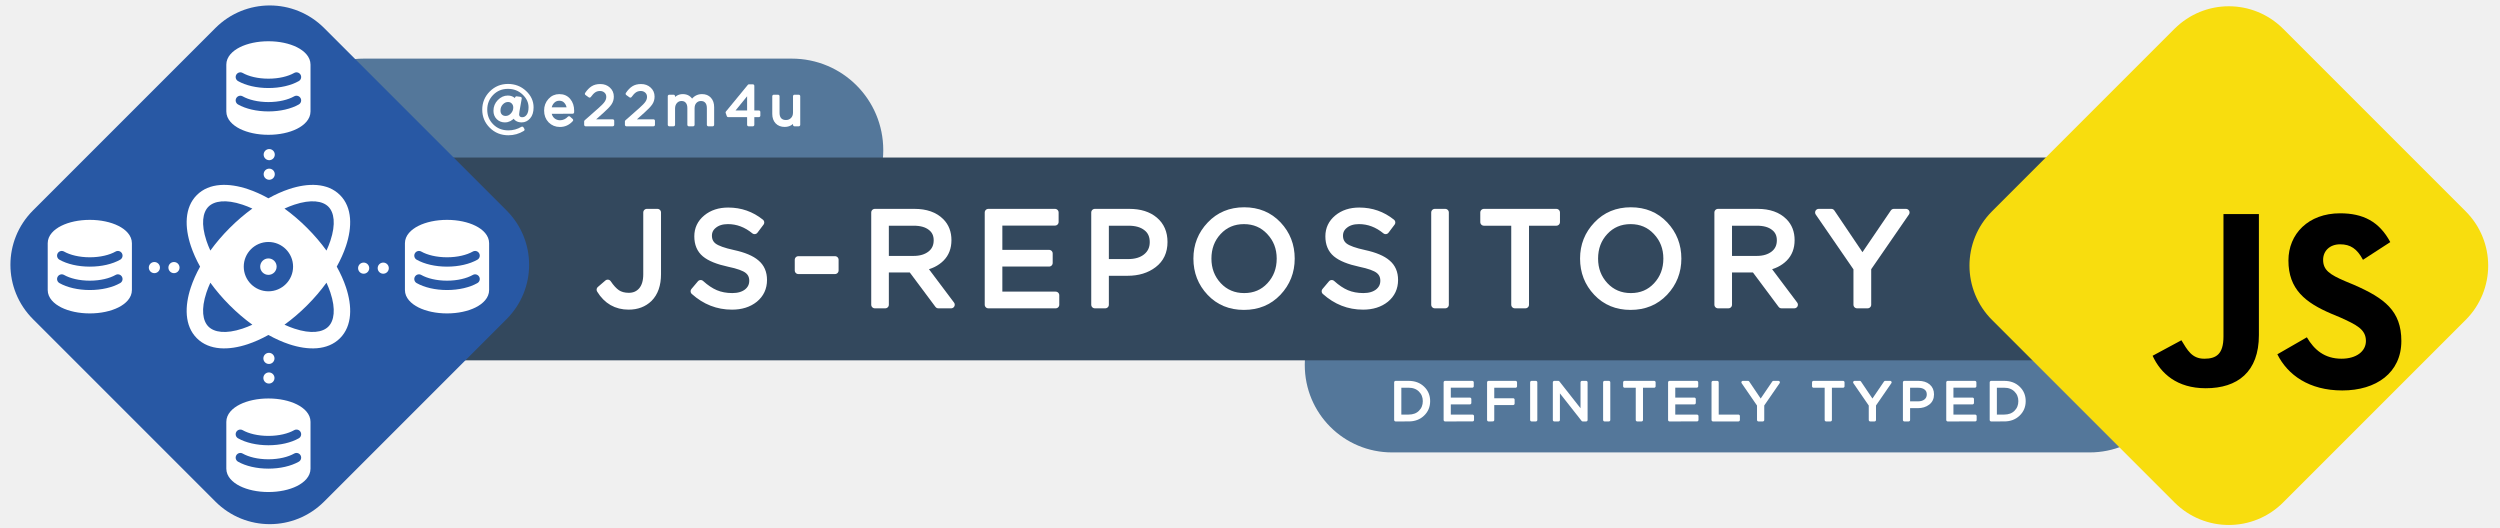
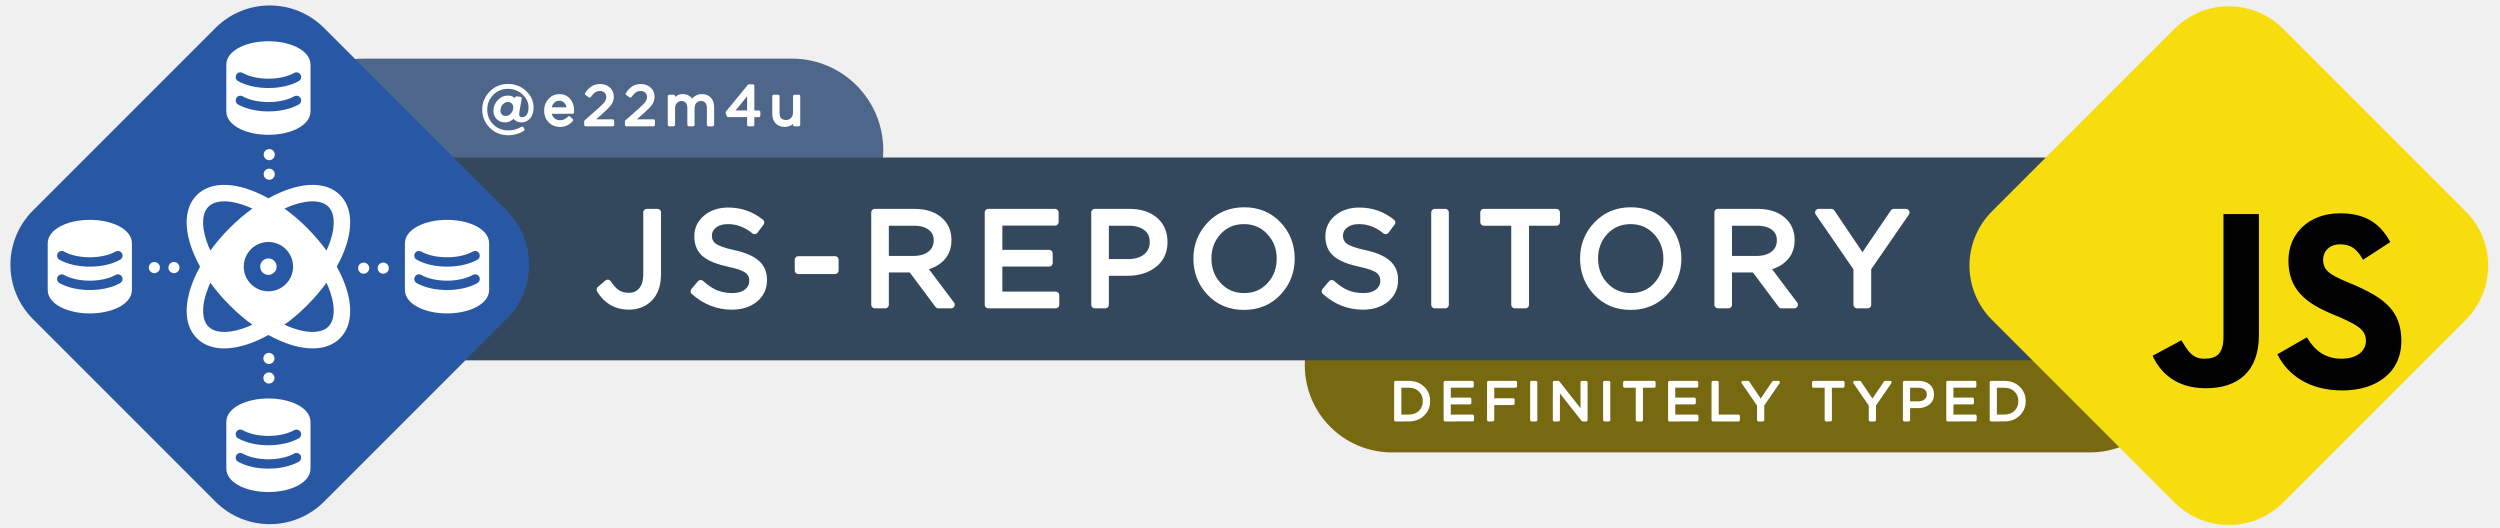
<svg xmlns="http://www.w3.org/2000/svg" width="1090" height="230" viewBox="0 0 288.396 60.854" version="1.1" id="svg5">
  <defs id="defs2" />
  <g id="layer1" />
  <g id="layer2">
-     <path id="rect5142" style="fill:#54779a;stroke-width:0.628;stroke-linecap:round;stroke-linejoin:round" d="m 41.968,6.762 h 49.361 c 5.852,0 10.563,4.711 10.563,10.563 0,5.852 -4.711,10.563 -10.563,10.563 H 41.968 c -5.852,0 -10.563,-4.711 -10.563,-10.563 0,-5.852 4.711,-10.563 10.563,-10.563 z" />
-     <path id="rect5142-8" style="fill:#54779a;stroke-width:0.628;stroke-linecap:round;stroke-linejoin:round" d="m 160.597,31.977 h 80.462 c 5.585,0 10.08,4.496 10.08,10.08 v 0.053 c 0,5.585 -4.496,10.08 -10.08,10.08 h -80.462 c -5.585,0 -10.08,-4.496 -10.08,-10.08 v -0.053 c 0,-5.585 4.496,-10.08 10.08,-10.08 z" />
+     <path id="rect5142" style="fill:#4d6689;stroke-width:0.628;stroke-linecap:round;stroke-linejoin:round;fill-opacity:1" d="m 41.968,6.762 h 49.361 c 5.852,0 10.563,4.711 10.563,10.563 0,5.852 -4.711,10.563 -10.563,10.563 H 41.968 c -5.852,0 -10.563,-4.711 -10.563,-10.563 0,-5.852 4.711,-10.563 10.563,-10.563 z" />
+     <path id="rect5142-8" style="fill:#776910;stroke-width:0.628;stroke-linecap:round;stroke-linejoin:round;fill-opacity:1" d="m 160.597,31.977 h 80.462 c 5.585,0 10.08,4.496 10.08,10.08 v 0.053 c 0,5.585 -4.496,10.08 -10.08,10.08 h -80.462 c -5.585,0 -10.08,-4.496 -10.08,-10.08 v -0.053 c 0,-5.585 4.496,-10.08 10.08,-10.08 z" />
    <path id="rect4399" style="fill:#33485d;stroke-width:0.146" d="M 39.386,18.172 H 242.678 c 6.481,0 11.698,5.217 11.698,11.698 0,6.481 -5.217,11.698 -11.698,11.698 H 39.386 c -6.481,0 -11.698,-5.217 -11.698,-11.698 0,-6.481 5.217,-11.698 11.698,-11.698 z" />
    <path id="rect2750" style="fill:#2858a4;stroke-width:0.132" d="M 3.808,24.273 24.846,3.235 c 3.475,-3.475 9.071,-3.475 12.547,-7e-7 L 58.432,24.273 c 3.475,3.475 3.475,9.071 0,12.547 l -21.039,21.039 c -3.475,3.475 -9.071,3.475 -12.547,0 L 3.808,36.82 c -3.475,-3.475 -3.475,-9.071 7e-7,-12.547 z" />
    <path id="rect2750-8" style="fill:#f8dd0e;stroke-width:0.132;fill-opacity:1" d="M 229.802,24.368 250.841,3.329 c 3.475,-3.475 9.071,-3.475 12.547,0 l 21.039,21.039 c 3.475,3.475 3.475,9.071 0,12.547 l -21.039,21.039 c -3.475,3.475 -9.071,3.475 -12.547,0 L 229.802,36.915 c -3.475,-3.475 -3.475,-9.071 0,-12.547 z" />
    <g id="g2746" transform="matrix(0.3893699,0,0,0.3893699,-76.33138,62.63237)" style="fill:#ffffff;fill-opacity:1">
      <path id="path2556-5-3" style="stroke-width:0.1" d="m 249.231,-81.578 a 1.65,1.65 0 0 1 -1.65,1.65 1.65,1.65 0 0 1 -1.65,-1.65 1.65,1.65 0 0 1 1.65,-1.65 1.65,1.65 0 0 1 1.65,1.65 z" />
      <path id="path2556-5" style="stroke-width:0.1" d="m 243.426,-81.578 a 1.65,1.65 0 0 1 -1.65,1.65 1.65,1.65 0 0 1 -1.65,-1.65 1.65,1.65 0 0 1 1.65,-1.65 1.65,1.65 0 0 1 1.65,1.65 z" />
      <path id="path2556-56" style="stroke-width:0.1" d="m 305.428,-81.412 a 1.65,1.65 0 0 1 -1.65,1.65 1.65,1.65 0 0 1 -1.65,-1.65 1.65,1.65 0 0 1 1.65,-1.65 1.65,1.65 0 0 1 1.65,1.65 z" />
      <path id="path2556-5-2" style="stroke-width:0.1" d="m 311.232,-81.412 a 1.65,1.65 0 0 1 -1.65,1.65 1.65,1.65 0 0 1 -1.65,-1.65 1.65,1.65 0 0 1 1.65,-1.65 1.65,1.65 0 0 1 1.65,1.65 z" />
      <path id="path2556-5-27" style="stroke-width:0.1" transform="rotate(90)" d="m -113.397,-275.8 a 1.65,1.65 0 0 1 -1.65,1.65 1.65,1.65 0 0 1 -1.65,-1.65 1.65,1.65 0 0 1 1.65,-1.65 1.65,1.65 0 0 1 1.65,1.65 z" />
      <path id="path2556-5-3-0" style="stroke-width:0.1" transform="rotate(90)" d="m -107.592,-275.8 a 1.65,1.65 0 0 1 -1.65,1.65 1.65,1.65 0 0 1 -1.65,-1.65 1.65,1.65 0 0 1 1.65,-1.65 1.65,1.65 0 0 1 1.65,1.65 z" />
      <path id="path2556-1-2" style="stroke-width:0.1" transform="rotate(90)" d="m -53.023,-275.713 a 1.65,1.65 0 0 1 -1.65,1.65 1.65,1.65 0 0 1 -1.65,-1.65 1.65,1.65 0 0 1 1.65,-1.65 1.65,1.65 0 0 1 1.65,1.65 z" />
      <path id="path2556-5-27-6" style="stroke-width:0.1" transform="rotate(90)" d="m -47.218,-275.713 a 1.65,1.65 0 0 1 -1.65,1.65 1.65,1.65 0 0 1 -1.65,-1.65 1.65,1.65 0 0 1 1.65,-1.65 1.65,1.65 0 0 1 1.65,1.65 z" />
      <path fill-rule="evenodd" clip-rule="evenodd" d="m 235.118,-88.788 c 0,-2.338 -1.86,-4.082 -4.013,-5.159 -2.237,-1.118 -5.229,-1.77 -8.459,-1.77 -3.23,0 -6.223,0.652 -8.459,1.77 -2.154,1.077 -4.013,2.821 -4.013,5.159 v 13.858 c 0,2.338 1.86,4.082 4.013,5.159 2.237,1.118 5.229,1.77 8.459,1.77 3.23,0 6.223,-0.652 8.459,-1.77 2.154,-1.077 4.013,-2.821 4.013,-5.159 z m -21.993,9.913 c 0.377,-0.666 1.223,-0.9 1.889,-0.523 1.775,1.005 4.497,1.697 7.632,1.697 3.135,0 5.857,-0.691 7.632,-1.697 0.666,-0.377 1.512,-0.143 1.889,0.523 0.377,0.666 0.143,1.512 -0.523,1.889 -2.288,1.296 -5.51,2.057 -8.998,2.057 -3.488,0 -6.71,-0.76 -8.998,-2.057 -0.666,-0.377 -0.9,-1.223 -0.523,-1.889 z m 1.889,-7.452 c -0.666,-0.377 -1.512,-0.143 -1.889,0.523 -0.377,0.666 -0.143,1.512 0.523,1.889 2.288,1.296 5.51,2.057 8.998,2.057 3.488,0 6.71,-0.76 8.998,-2.057 0.666,-0.377 0.9,-1.223 0.523,-1.889 -0.377,-0.666 -1.223,-0.9 -1.889,-0.523 -1.774,1.005 -4.497,1.697 -7.632,1.697 -3.135,0 -5.857,-0.691 -7.632,-1.697 z" fill="#323232" id="path1436" style="fill:#ffffff;fill-opacity:1;stroke-width:1.386" />
      <path fill-rule="evenodd" clip-rule="evenodd" d="m 288.034,-141.705 c 0,-2.338 -1.86,-4.082 -4.013,-5.159 -2.237,-1.118 -5.229,-1.77 -8.459,-1.77 -3.23,0 -6.223,0.652 -8.459,1.77 -2.154,1.077 -4.013,2.821 -4.013,5.159 v 13.858 c 0,2.338 1.86,4.082 4.013,5.159 2.237,1.118 5.229,1.77 8.459,1.77 3.23,0 6.223,-0.652 8.459,-1.77 2.154,-1.077 4.013,-2.821 4.013,-5.159 z m -21.993,9.913 c 0.377,-0.666 1.223,-0.9 1.889,-0.523 1.775,1.005 4.497,1.697 7.632,1.697 3.135,0 5.857,-0.691 7.632,-1.697 0.666,-0.377 1.512,-0.143 1.889,0.523 0.377,0.666 0.143,1.512 -0.523,1.889 -2.288,1.296 -5.51,2.057 -8.998,2.057 -3.488,0 -6.71,-0.76 -8.998,-2.057 -0.666,-0.377 -0.9,-1.223 -0.523,-1.889 z m 1.889,-7.452 c -0.666,-0.377 -1.512,-0.143 -1.889,0.523 -0.377,0.666 -0.143,1.512 0.523,1.889 2.288,1.296 5.51,2.057 8.998,2.057 3.488,0 6.71,-0.76 8.998,-2.057 0.666,-0.377 0.9,-1.223 0.523,-1.889 -0.377,-0.666 -1.223,-0.9 -1.889,-0.523 -1.774,1.005 -4.497,1.697 -7.632,1.697 -3.135,0 -5.857,-0.691 -7.632,-1.697 z" fill="#323232" id="path1436-3" style="fill:#ffffff;fill-opacity:1;stroke-width:1.386" />
      <path fill-rule="evenodd" clip-rule="evenodd" d="m 288.034,-35.871 c 0,-2.338 -1.86,-4.082 -4.013,-5.159 -2.237,-1.118 -5.229,-1.77 -8.459,-1.77 -3.23,0 -6.223,0.652 -8.459,1.77 -2.154,1.077 -4.013,2.821 -4.013,5.159 v 13.858 c 0,2.338 1.86,4.082 4.013,5.159 2.237,1.118 5.229,1.77 8.459,1.77 3.23,0 6.223,-0.652 8.459,-1.77 2.154,-1.077 4.013,-2.821 4.013,-5.159 z m -21.993,9.913 c 0.377,-0.666 1.223,-0.9 1.889,-0.523 1.775,1.005 4.497,1.697 7.632,1.697 3.135,0 5.857,-0.691 7.632,-1.697 0.666,-0.377 1.512,-0.143 1.889,0.523 0.377,0.666 0.143,1.512 -0.523,1.889 -2.288,1.296 -5.51,2.057 -8.998,2.057 -3.488,0 -6.71,-0.76 -8.998,-2.057 -0.666,-0.377 -0.9,-1.223 -0.523,-1.889 z m 1.889,-7.452 c -0.666,-0.377 -1.512,-0.143 -1.889,0.523 -0.377,0.666 -0.143,1.512 0.523,1.889 2.288,1.296 5.51,2.057 8.998,2.057 3.488,0 6.71,-0.76 8.998,-2.057 0.666,-0.377 0.9,-1.223 0.523,-1.889 -0.377,-0.666 -1.223,-0.9 -1.889,-0.523 -1.774,1.005 -4.497,1.697 -7.632,1.697 -3.135,0 -5.857,-0.691 -7.632,-1.697 z" fill="#323232" id="path1436-6" style="fill:#ffffff;fill-opacity:1;stroke-width:1.386" />
      <path fill-rule="evenodd" clip-rule="evenodd" d="m 340.951,-88.788 c 0,-2.338 -1.86,-4.082 -4.013,-5.159 -2.237,-1.118 -5.229,-1.77 -8.459,-1.77 -3.23,0 -6.223,0.652 -8.459,1.77 -2.154,1.077 -4.013,2.821 -4.013,5.159 v 13.858 c 0,2.338 1.86,4.082 4.013,5.159 2.237,1.118 5.229,1.77 8.459,1.77 3.23,0 6.223,-0.652 8.459,-1.77 2.154,-1.077 4.013,-2.821 4.013,-5.159 z m -21.993,9.913 c 0.377,-0.666 1.223,-0.9 1.889,-0.523 1.775,1.005 4.497,1.697 7.632,1.697 3.135,0 5.857,-0.691 7.632,-1.697 0.666,-0.377 1.512,-0.143 1.889,0.523 0.377,0.666 0.143,1.512 -0.523,1.889 -2.288,1.296 -5.51,2.057 -8.998,2.057 -3.488,0 -6.71,-0.76 -8.998,-2.057 -0.666,-0.377 -0.9,-1.223 -0.523,-1.889 z m 1.889,-7.452 c -0.666,-0.377 -1.512,-0.143 -1.889,0.523 -0.377,0.666 -0.143,1.512 0.523,1.889 2.288,1.296 5.51,2.057 8.998,2.057 3.488,0 6.71,-0.76 8.998,-2.057 0.666,-0.377 0.9,-1.223 0.523,-1.889 -0.377,-0.666 -1.223,-0.9 -1.889,-0.523 -1.774,1.005 -4.497,1.697 -7.632,1.697 -3.135,0 -5.857,-0.691 -7.632,-1.697 z" fill="#323232" id="path1436-7" style="fill:#ffffff;fill-opacity:1;stroke-width:1.386" />
      <path fill-rule="evenodd" clip-rule="evenodd" d="m 269.443,-104.837 c 1.99,0.663 4.047,1.582 6.119,2.734 2.072,-1.152 4.13,-2.07 6.119,-2.734 5.564,-1.855 11.395,-1.924 15.089,1.77 3.694,3.694 3.625,9.525 1.771,15.089 -0.663,1.99 -1.582,4.047 -2.734,6.119 1.152,2.072 2.07,4.129 2.734,6.119 1.855,5.564 1.924,11.395 -1.771,15.089 -3.694,3.694 -9.525,3.625 -15.089,1.77 -1.99,-0.663 -4.047,-1.582 -6.119,-2.734 -2.072,1.152 -4.129,2.07 -6.119,2.734 -5.564,1.855 -11.395,1.924 -15.089,-1.771 -3.694,-3.694 -3.625,-9.525 -1.77,-15.089 0.663,-1.99 1.582,-4.047 2.734,-6.119 -1.152,-2.072 -2.07,-4.13 -2.734,-6.119 -1.855,-5.564 -1.924,-11.395 1.77,-15.089 3.694,-3.694 9.525,-3.625 15.089,-1.77 z m 24.476,15.319 c 1.672,-5.015 1.093,-8.417 -0.594,-10.104 -1.687,-1.687 -5.089,-2.265 -10.104,-0.594 -0.94,0.313 -1.91,0.699 -2.9,1.154 2.29,1.658 4.549,3.581 6.706,5.738 2.157,2.157 4.08,4.416 5.738,6.706 0.455,-0.99 0.841,-1.96 1.154,-2.9 z m -29.822,-3.806 c 2.157,-2.157 4.416,-4.08 6.706,-5.738 -0.99,-0.455 -1.96,-0.841 -2.9,-1.154 -5.015,-1.672 -8.417,-1.093 -10.104,0.594 -1.687,1.687 -2.265,5.089 -0.594,10.104 0.313,0.94 0.699,1.91 1.154,2.9 1.658,-2.29 3.581,-4.549 5.738,-6.706 z m 22.93,22.93 c 2.157,-2.157 4.08,-4.416 5.738,-6.706 0.455,0.99 0.841,1.96 1.154,2.9 1.672,5.015 1.093,8.417 -0.594,10.104 -1.686,1.686 -5.089,2.265 -10.104,0.594 -0.94,-0.313 -1.91,-0.699 -2.9,-1.154 2.29,-1.658 4.549,-3.581 6.706,-5.738 z m -22.931,2.52e-4 c 2.157,2.157 4.416,4.08 6.706,5.738 -0.99,0.455 -1.96,0.841 -2.9,1.154 -5.015,1.672 -8.417,1.093 -10.104,-0.594 -1.687,-1.686 -2.265,-5.089 -0.594,-10.104 0.313,-0.94 0.699,-1.91 1.154,-2.9 1.658,2.29 3.58,4.549 5.738,6.706 z m 9.029,-11.465 c 0,-1.345 1.09,-2.436 2.436,-2.436 1.345,-4e-6 2.436,1.09 2.436,2.436 0,1.345 -1.09,2.436 -2.436,2.436 -1.345,3e-6 -2.436,-1.09 -2.436,-2.436 z m 2.436,-7.307 c -4.036,3e-6 -7.307,3.271 -7.307,7.307 0,4.035 3.271,7.307 7.307,7.307 4.036,-2e-6 7.307,-3.272 7.307,-7.307 0,-4.036 -3.271,-7.307 -7.307,-7.307 z" fill="#323232" id="path1583" style="fill:#ffffff;fill-opacity:1;stroke-width:2.436" />
    </g>
    <path d="m 266.117,38.911 c 0.851,1.447 2.044,2.469 4.002,2.469 1.703,0 2.81,-0.851 2.81,-2.043 0,-1.362 -1.107,-1.873 -2.98,-2.725 l -1.022,-0.426 c -2.98,-1.277 -4.938,-2.81 -4.938,-6.131 0,-3.065 2.299,-5.449 5.96,-5.449 2.64,0 4.513,0.937 5.79,3.321 l -3.15,2.044 c -0.681,-1.277 -1.447,-1.788 -2.64,-1.788 -1.192,0 -1.958,0.766 -1.958,1.788 0,1.192 0.766,1.703 2.554,2.469 l 1.022,0.426 c 3.491,1.533 5.449,2.98 5.449,6.471 0,3.661 -2.895,5.705 -6.812,5.705 -3.832,0 -6.301,-1.788 -7.493,-4.172 z m -14.475,0.341 c 0.681,1.107 1.192,2.129 2.64,2.129 1.362,0 2.214,-0.511 2.214,-2.554 V 24.692 h 4.087 v 13.964 c 0,4.257 -2.469,6.131 -6.131,6.131 -3.321,0 -5.194,-1.703 -6.131,-3.746 z" id="path4403" style="stroke-width:0.085" />
    <g aria-label="JS-REPOSITORY" id="text4884" style="font-weight:bold;font-size:15.202px;line-height:3.5;font-family:'Gotham Pro';-inkscape-font-specification:'Gotham Pro Bold';text-align:center;letter-spacing:2.102px;text-anchor:middle;fill:#ffffff;stroke-width:0.832" transform="translate(-0.3756995,-0.2409343)">
      <path d="m 72.9,35.545 q -2.128,0 -3.284,-1.885 l 0.866,-0.745 q 0.517,0.775 1.064,1.155 0.562,0.365 1.368,0.365 0.927,0 1.505,-0.654 0.578,-0.669 0.578,-1.9 v -7.13 h 1.216 v 7.114 q 0,1.824 -0.973,2.797 -0.912,0.882 -2.341,0.882 z" style="font-weight:normal;-inkscape-font-specification:'Gotham Pro';stroke:#ffffff;stroke-linecap:round;stroke-linejoin:round" id="path6763" />
      <path d="m 84.807,35.545 q -2.447,0 -4.348,-1.703 l 0.745,-0.882 q 0.851,0.775 1.703,1.14 0.866,0.365 1.946,0.365 1.064,0 1.718,-0.502 0.654,-0.517 0.654,-1.338 0,-0.775 -0.578,-1.231 -0.578,-0.456 -2.189,-0.79 -1.9,-0.41 -2.736,-1.11 -0.836,-0.699 -0.836,-1.991 0,-1.262 0.988,-2.083 0.988,-0.821 2.508,-0.821 2.113,0 3.74,1.307 l -0.699,0.927 q -1.414,-1.155 -3.071,-1.155 -1.019,0 -1.642,0.502 -0.623,0.486 -0.623,1.247 0,0.79 0.593,1.247 0.608,0.456 2.295,0.821 1.809,0.395 2.63,1.11 0.836,0.699 0.836,1.931 0,1.353 -1.019,2.189 -1.019,0.821 -2.615,0.821 z" style="font-weight:normal;-inkscape-font-specification:'Gotham Pro';stroke:#ffffff;stroke-linecap:round;stroke-linejoin:round" id="path6765" />
      <path d="m 92.473,31.44 v -1.231 h 4.226 v 1.231 z" style="font-weight:normal;-inkscape-font-specification:'Gotham Pro';stroke:#ffffff;stroke-linecap:round;stroke-linejoin:round" id="path6767" />
      <path d="m 101.295,35.393 v -10.641 h 4.576 q 1.961,0 3.025,1.064 0.821,0.821 0.821,2.128 0,1.277 -0.79,2.067 -0.79,0.79 -2.098,1.034 l 3.268,4.348 h -1.475 l -3.086,-4.135 h -3.04 v 4.135 z m 1.201,-5.214 h 3.268 q 1.216,0 1.976,-0.593 0.76,-0.593 0.76,-1.627 0,-0.988 -0.73,-1.535 -0.714,-0.562 -1.991,-0.562 h -3.284 z" style="font-weight:normal;-inkscape-font-specification:'Gotham Pro';stroke:#ffffff;stroke-linecap:round;stroke-linejoin:round" id="path6769" />
      <path d="m 114.388,35.393 v -10.641 h 7.692 v 1.095 h -6.491 v 3.633 h 5.807 v 1.095 h -5.807 v 3.724 h 6.567 v 1.095 z" style="font-weight:normal;-inkscape-font-specification:'Gotham Pro';stroke:#ffffff;stroke-linecap:round;stroke-linejoin:round" id="path6771" />
      <path d="m 126.675,35.393 v -10.641 h 3.983 q 1.824,0 2.904,0.912 1.079,0.912 1.079,2.493 0,1.657 -1.201,2.569 -1.186,0.912 -2.98,0.912 h -2.584 v 3.755 z m 1.201,-4.849 h 2.63 q 1.323,0 2.113,-0.638 0.806,-0.654 0.806,-1.733 0,-1.11 -0.775,-1.703 -0.76,-0.608 -2.083,-0.608 h -2.691 z" style="font-weight:normal;-inkscape-font-specification:'Gotham Pro';stroke:#ffffff;stroke-linecap:round;stroke-linejoin:round" id="path6773" />
      <path d="m 147.78,33.964 q -1.535,1.611 -3.907,1.611 -2.371,0 -3.892,-1.611 -1.52,-1.611 -1.52,-3.892 0,-2.265 1.535,-3.876 1.535,-1.627 3.907,-1.627 2.371,0 3.892,1.611 1.52,1.611 1.52,3.892 0,2.265 -1.535,3.892 z m -6.886,-0.775 q 1.201,1.277 3.01,1.277 1.809,0 2.98,-1.262 1.186,-1.277 1.186,-3.132 0,-1.839 -1.201,-3.116 -1.186,-1.277 -2.995,-1.277 -1.809,0 -2.995,1.277 -1.171,1.262 -1.171,3.116 0,1.839 1.186,3.116 z" style="font-weight:normal;-inkscape-font-specification:'Gotham Pro';stroke:#ffffff;stroke-linecap:round;stroke-linejoin:round" id="path6775" />
      <path d="m 157.605,35.545 q -2.447,0 -4.348,-1.703 l 0.745,-0.882 q 0.851,0.775 1.703,1.14 0.866,0.365 1.946,0.365 1.064,0 1.718,-0.502 0.654,-0.517 0.654,-1.338 0,-0.775 -0.578,-1.231 -0.578,-0.456 -2.189,-0.79 -1.9,-0.41 -2.736,-1.11 -0.836,-0.699 -0.836,-1.991 0,-1.262 0.988,-2.083 0.988,-0.821 2.508,-0.821 2.113,0 3.74,1.307 l -0.699,0.927 q -1.414,-1.155 -3.071,-1.155 -1.019,0 -1.642,0.502 -0.623,0.486 -0.623,1.247 0,0.79 0.593,1.247 0.608,0.456 2.295,0.821 1.809,0.395 2.63,1.11 0.836,0.699 0.836,1.931 0,1.353 -1.019,2.189 -1.019,0.821 -2.615,0.821 z" style="font-weight:normal;-inkscape-font-specification:'Gotham Pro';stroke:#ffffff;stroke-linecap:round;stroke-linejoin:round" id="path6777" />
      <path d="m 165.894,35.393 v -10.641 h 1.201 v 10.641 z" style="font-weight:normal;-inkscape-font-specification:'Gotham Pro';stroke:#ffffff;stroke-linecap:round;stroke-linejoin:round" id="path6779" />
      <path d="m 175.126,35.393 v -9.531 h -3.572 v -1.11 h 8.361 v 1.11 h -3.572 v 9.531 z" style="font-weight:normal;-inkscape-font-specification:'Gotham Pro';stroke:#ffffff;stroke-linecap:round;stroke-linejoin:round" id="path6781" />
      <path d="m 192.384,33.964 q -1.535,1.611 -3.907,1.611 -2.371,0 -3.892,-1.611 -1.52,-1.611 -1.52,-3.892 0,-2.265 1.535,-3.876 1.535,-1.627 3.907,-1.627 2.371,0 3.892,1.611 1.52,1.611 1.52,3.892 0,2.265 -1.535,3.892 z m -6.886,-0.775 q 1.201,1.277 3.01,1.277 1.809,0 2.98,-1.262 1.186,-1.277 1.186,-3.132 0,-1.839 -1.201,-3.116 -1.186,-1.277 -2.995,-1.277 -1.809,0 -2.995,1.277 -1.171,1.262 -1.171,3.116 0,1.839 1.186,3.116 z" style="font-weight:normal;-inkscape-font-specification:'Gotham Pro';stroke:#ffffff;stroke-linecap:round;stroke-linejoin:round" id="path6783" />
      <path d="m 198.561,35.393 v -10.641 h 4.576 q 1.961,0 3.025,1.064 0.821,0.821 0.821,2.128 0,1.277 -0.79,2.067 -0.79,0.79 -2.098,1.034 l 3.268,4.348 h -1.475 l -3.086,-4.135 h -3.04 v 4.135 z m 1.201,-5.214 h 3.268 q 1.216,0 1.976,-0.593 0.76,-0.593 0.76,-1.627 0,-0.988 -0.73,-1.535 -0.714,-0.562 -1.991,-0.562 h -3.284 z" style="font-weight:normal;-inkscape-font-specification:'Gotham Pro';stroke:#ffffff;stroke-linecap:round;stroke-linejoin:round" id="path6785" />
      <path d="m 214.603,35.393 v -4.211 l -4.424,-6.43 h 1.459 l 3.588,5.321 3.618,-5.321 h 1.399 l -4.424,6.415 v 4.226 z" style="font-weight:normal;-inkscape-font-specification:'Gotham Pro';stroke:#ffffff;stroke-linecap:round;stroke-linejoin:round" id="path6787" />
    </g>
    <g aria-label="@e22m4u" id="text4884-9" style="font-weight:bold;font-size:6.377px;line-height:3.5;font-family:'Gotham Pro';-inkscape-font-specification:'Gotham Pro Bold';text-align:center;letter-spacing:0.882px;text-anchor:middle;fill:#ffffff;stroke-width:0.349" transform="translate(-0.3756995,-0.2409343)">
      <path d="m 59.025,15.671 q -1.212,0 -2.028,-0.816 -0.816,-0.81 -0.816,-1.964 0,-1.148 0.81,-1.97 0.816,-0.823 1.983,-0.823 1.154,0 1.964,0.759 0.816,0.752 0.816,1.766 0,0.759 -0.357,1.161 -0.351,0.402 -0.835,0.402 -0.338,0 -0.568,-0.14 -0.23,-0.147 -0.325,-0.395 -0.453,0.536 -1.052,0.536 -0.478,0 -0.81,-0.319 -0.332,-0.325 -0.332,-0.842 0,-0.657 0.453,-1.122 0.459,-0.466 1.02,-0.466 0.631,0 0.931,0.529 l 0.083,-0.44 0.427,0.057 -0.255,1.448 q -0.045,0.249 -0.045,0.389 0,0.242 0.14,0.383 0.147,0.134 0.402,0.134 0.37,0 0.631,-0.338 0.261,-0.338 0.261,-0.976 0,-0.905 -0.746,-1.607 -0.74,-0.701 -1.805,-0.701 -1.09,0 -1.83,0.752 -0.733,0.752 -0.733,1.824 0,1.078 0.74,1.817 0.74,0.746 1.875,0.746 0.848,0 1.588,-0.434 l 0.102,0.172 q -0.784,0.478 -1.69,0.478 z m -0.312,-1.881 q 0.408,0 0.727,-0.344 0.319,-0.351 0.319,-0.803 0,-0.351 -0.223,-0.58 -0.217,-0.23 -0.555,-0.23 -0.414,0 -0.733,0.338 -0.312,0.338 -0.312,0.823 0,0.37 0.217,0.587 0.217,0.21 0.561,0.21 z" style="font-weight:normal;-inkscape-font-specification:'Gotham Pro';stroke:#ffffff;stroke-linecap:round;stroke-linejoin:round" id="path6790" />
      <path d="m 63.816,13.191 q 0.051,0.504 0.376,0.803 0.332,0.293 0.784,0.293 0.593,0 1.039,-0.466 l 0.306,0.274 q -0.555,0.619 -1.358,0.619 -0.695,0 -1.173,-0.478 -0.472,-0.485 -0.472,-1.243 0,-0.721 0.453,-1.218 0.453,-0.504 1.129,-0.504 0.708,0 1.122,0.497 0.414,0.497 0.414,1.25 0,0.096 -0.006,0.172 z m 0,-0.395 h 2.123 q -0.045,-0.478 -0.319,-0.791 -0.268,-0.319 -0.733,-0.319 -0.421,0 -0.721,0.312 -0.3,0.312 -0.351,0.797 z" style="font-weight:normal;-inkscape-font-specification:'Gotham Pro';stroke:#ffffff;stroke-linecap:round;stroke-linejoin:round" id="path6792" />
      <path d="m 67.938,14.638 v -0.389 l 1.62,-1.428 q 0.523,-0.459 0.727,-0.765 0.204,-0.306 0.204,-0.638 0,-0.383 -0.261,-0.619 -0.261,-0.236 -0.638,-0.236 -0.363,0 -0.644,0.185 -0.274,0.185 -0.555,0.58 l -0.37,-0.268 q 0.325,-0.485 0.689,-0.714 0.363,-0.236 0.918,-0.236 0.599,0 0.988,0.363 0.395,0.357 0.395,0.912 0,0.459 -0.249,0.816 -0.249,0.357 -0.88,0.918 l -1.192,1.059 h 2.366 v 0.459 z" style="font-weight:normal;-inkscape-font-specification:'Gotham Pro';stroke:#ffffff;stroke-linecap:round;stroke-linejoin:round" id="path6794" />
      <path d="m 72.639,14.638 v -0.389 l 1.62,-1.428 q 0.523,-0.459 0.727,-0.765 0.204,-0.306 0.204,-0.638 0,-0.383 -0.261,-0.619 -0.261,-0.236 -0.638,-0.236 -0.363,0 -0.644,0.185 -0.274,0.185 -0.555,0.58 l -0.37,-0.268 q 0.325,-0.485 0.689,-0.714 0.363,-0.236 0.918,-0.236 0.599,0 0.988,0.363 0.395,0.357 0.395,0.912 0,0.459 -0.249,0.816 -0.249,0.357 -0.88,0.918 l -1.192,1.059 H 75.757 v 0.459 z" style="font-weight:normal;-inkscape-font-specification:'Gotham Pro';stroke:#ffffff;stroke-linecap:round;stroke-linejoin:round" id="path6796" />
      <path d="m 77.583,14.638 v -3.297 h 0.491 v 0.555 q 0.414,-0.625 1.065,-0.625 0.74,0 1.059,0.657 0.427,-0.657 1.161,-0.657 0.568,0 0.893,0.357 0.332,0.357 0.332,0.969 v 2.041 h -0.491 v -1.926 q 0,-0.478 -0.23,-0.733 -0.223,-0.261 -0.625,-0.261 -0.389,0 -0.65,0.274 -0.261,0.274 -0.261,0.746 v 1.9 h -0.485 v -1.939 q 0,-0.459 -0.23,-0.721 -0.223,-0.261 -0.619,-0.261 -0.395,0 -0.657,0.293 -0.261,0.293 -0.261,0.746 v 1.881 z" style="font-weight:normal;-inkscape-font-specification:'Gotham Pro';stroke:#ffffff;stroke-linecap:round;stroke-linejoin:round" id="path6798" />
      <path d="m 86.735,14.638 v -1.059 h -2.353 l -0.128,-0.363 2.525,-3.074 h 0.44 v 3.016 h 0.695 v 0.421 h -0.695 v 1.059 z m -1.875,-1.479 h 1.875 v -2.302 z" style="font-weight:normal;-inkscape-font-specification:'Gotham Pro';stroke:#ffffff;stroke-linecap:round;stroke-linejoin:round" id="path6800" />
      <path d="m 90.901,14.708 q -0.587,0 -0.925,-0.357 -0.338,-0.363 -0.338,-0.963 v -2.047 h 0.491 v 1.926 q 0,0.466 0.236,0.733 0.242,0.261 0.676,0.261 0.427,0 0.708,-0.287 0.281,-0.287 0.281,-0.746 v -1.888 h 0.485 v 3.297 h -0.485 v -0.574 q -0.402,0.644 -1.129,0.644 z" style="font-weight:normal;-inkscape-font-specification:'Gotham Pro';stroke:#ffffff;stroke-linecap:round;stroke-linejoin:round" id="path6802" />
    </g>
    <g aria-label="DEFINITELY TYPED" id="text4884-9-8" style="font-weight:bold;font-size:6.201px;line-height:3.5;font-family:'Gotham Pro';-inkscape-font-specification:'Gotham Pro Bold';text-align:center;letter-spacing:0.858px;text-anchor:middle;fill:#ffffff;stroke-width:0.339" transform="translate(-0.3756995,-0.2409343)">
      <path d="m 161.372,48.688 v -4.341 h 1.507 q 1.017,0 1.662,0.62 0.645,0.614 0.645,1.55 0,0.93 -0.651,1.55 -0.645,0.62 -1.656,0.62 z m 0.49,-0.453 h 1.017 q 0.812,0 1.302,-0.484 0.496,-0.49 0.496,-1.234 0,-0.738 -0.496,-1.228 -0.496,-0.49 -1.302,-0.49 h -1.017 z" style="font-weight:normal;-inkscape-font-specification:'Gotham Pro';stroke:#ffffff;stroke-linecap:round;stroke-linejoin:round" id="path6805" />
      <path d="m 167.079,48.688 v -4.341 h 3.138 v 0.446 h -2.648 v 1.482 h 2.369 v 0.446 h -2.369 v 1.519 h 2.679 v 0.446 z" style="font-weight:normal;-inkscape-font-specification:'Gotham Pro';stroke:#ffffff;stroke-linecap:round;stroke-linejoin:round" id="path6807" />
      <path d="m 172.091,48.688 v -4.341 h 3.119 v 0.453 h -2.629 v 1.55 h 2.35 v 0.446 h -2.35 v 1.891 z" style="font-weight:normal;-inkscape-font-specification:'Gotham Pro';stroke:#ffffff;stroke-linecap:round;stroke-linejoin:round" id="path6809" />
      <path d="m 177.059,48.688 v -4.341 h 0.49 v 4.341 z" style="font-weight:normal;-inkscape-font-specification:'Gotham Pro';stroke:#ffffff;stroke-linecap:round;stroke-linejoin:round" id="path6811" />
      <path d="m 179.678,48.688 v -4.341 h 0.459 l 2.735,3.479 v -3.479 h 0.477 v 4.341 h -0.391 l -2.803,-3.559 v 3.559 z" style="font-weight:normal;-inkscape-font-specification:'Gotham Pro';stroke:#ffffff;stroke-linecap:round;stroke-linejoin:round" id="path6813" />
      <path d="m 185.477,48.688 v -4.341 h 0.49 v 4.341 z" style="font-weight:normal;-inkscape-font-specification:'Gotham Pro';stroke:#ffffff;stroke-linecap:round;stroke-linejoin:round" id="path6815" />
      <path d="m 189.243,48.688 v -3.888 h -1.457 v -0.453 h 3.41 v 0.453 h -1.457 v 3.888 z" style="font-weight:normal;-inkscape-font-specification:'Gotham Pro';stroke:#ffffff;stroke-linecap:round;stroke-linejoin:round" id="path6817" />
      <path d="m 192.972,48.688 v -4.341 h 3.138 v 0.446 h -2.648 v 1.482 h 2.369 v 0.446 h -2.369 v 1.519 h 2.679 v 0.446 z" style="font-weight:normal;-inkscape-font-specification:'Gotham Pro';stroke:#ffffff;stroke-linecap:round;stroke-linejoin:round" id="path6819" />
      <path d="m 197.984,48.688 v -4.341 h 0.49 v 3.888 h 2.443 v 0.453 z" style="font-weight:normal;-inkscape-font-specification:'Gotham Pro';stroke:#ffffff;stroke-linecap:round;stroke-linejoin:round" id="path6821" />
      <path d="m 203.231,48.688 v -1.718 l -1.804,-2.623 h 0.595 l 1.463,2.17 1.476,-2.17 h 0.57 l -1.804,2.617 v 1.724 z" style="font-weight:normal;-inkscape-font-specification:'Gotham Pro';stroke:#ffffff;stroke-linecap:round;stroke-linejoin:round" id="path6823" />
      <path d="m 211.036,48.688 v -3.888 h -1.457 v -0.453 h 3.41 v 0.453 h -1.457 v 3.888 z" style="font-weight:normal;-inkscape-font-specification:'Gotham Pro';stroke:#ffffff;stroke-linecap:round;stroke-linejoin:round" id="path6825" />
      <path d="m 216.122,48.688 v -1.718 l -1.804,-2.623 h 0.595 l 1.463,2.17 1.476,-2.17 h 0.57 l -1.804,2.617 v 1.724 z" style="font-weight:normal;-inkscape-font-specification:'Gotham Pro';stroke:#ffffff;stroke-linecap:round;stroke-linejoin:round" id="path6827" />
      <path d="m 220.062,48.688 v -4.341 h 1.625 q 0.744,0 1.184,0.372 0.44,0.372 0.44,1.017 0,0.676 -0.49,1.048 -0.484,0.372 -1.215,0.372 h -1.054 v 1.532 z m 0.49,-1.978 h 1.073 q 0.539,0 0.862,-0.26 0.329,-0.267 0.329,-0.707 0,-0.453 -0.316,-0.694 -0.31,-0.248 -0.85,-0.248 h -1.098 z" style="font-weight:normal;-inkscape-font-specification:'Gotham Pro';stroke:#ffffff;stroke-linecap:round;stroke-linejoin:round" id="path6829" />
      <path d="m 225.061,48.688 v -4.341 h 3.138 v 0.446 h -2.648 v 1.482 h 2.369 v 0.446 h -2.369 v 1.519 h 2.679 v 0.446 z" style="font-weight:normal;-inkscape-font-specification:'Gotham Pro';stroke:#ffffff;stroke-linecap:round;stroke-linejoin:round" id="path6831" />
      <path d="m 230.073,48.688 v -4.341 h 1.507 q 1.017,0 1.662,0.62 0.645,0.614 0.645,1.55 0,0.93 -0.651,1.55 -0.645,0.62 -1.656,0.62 z m 0.49,-0.453 h 1.017 q 0.812,0 1.302,-0.484 0.496,-0.49 0.496,-1.234 0,-0.738 -0.496,-1.228 -0.496,-0.49 -1.302,-0.49 h -1.017 z" style="font-weight:normal;-inkscape-font-specification:'Gotham Pro';stroke:#ffffff;stroke-linecap:round;stroke-linejoin:round" id="path6833" />
    </g>
  </g>
</svg>
